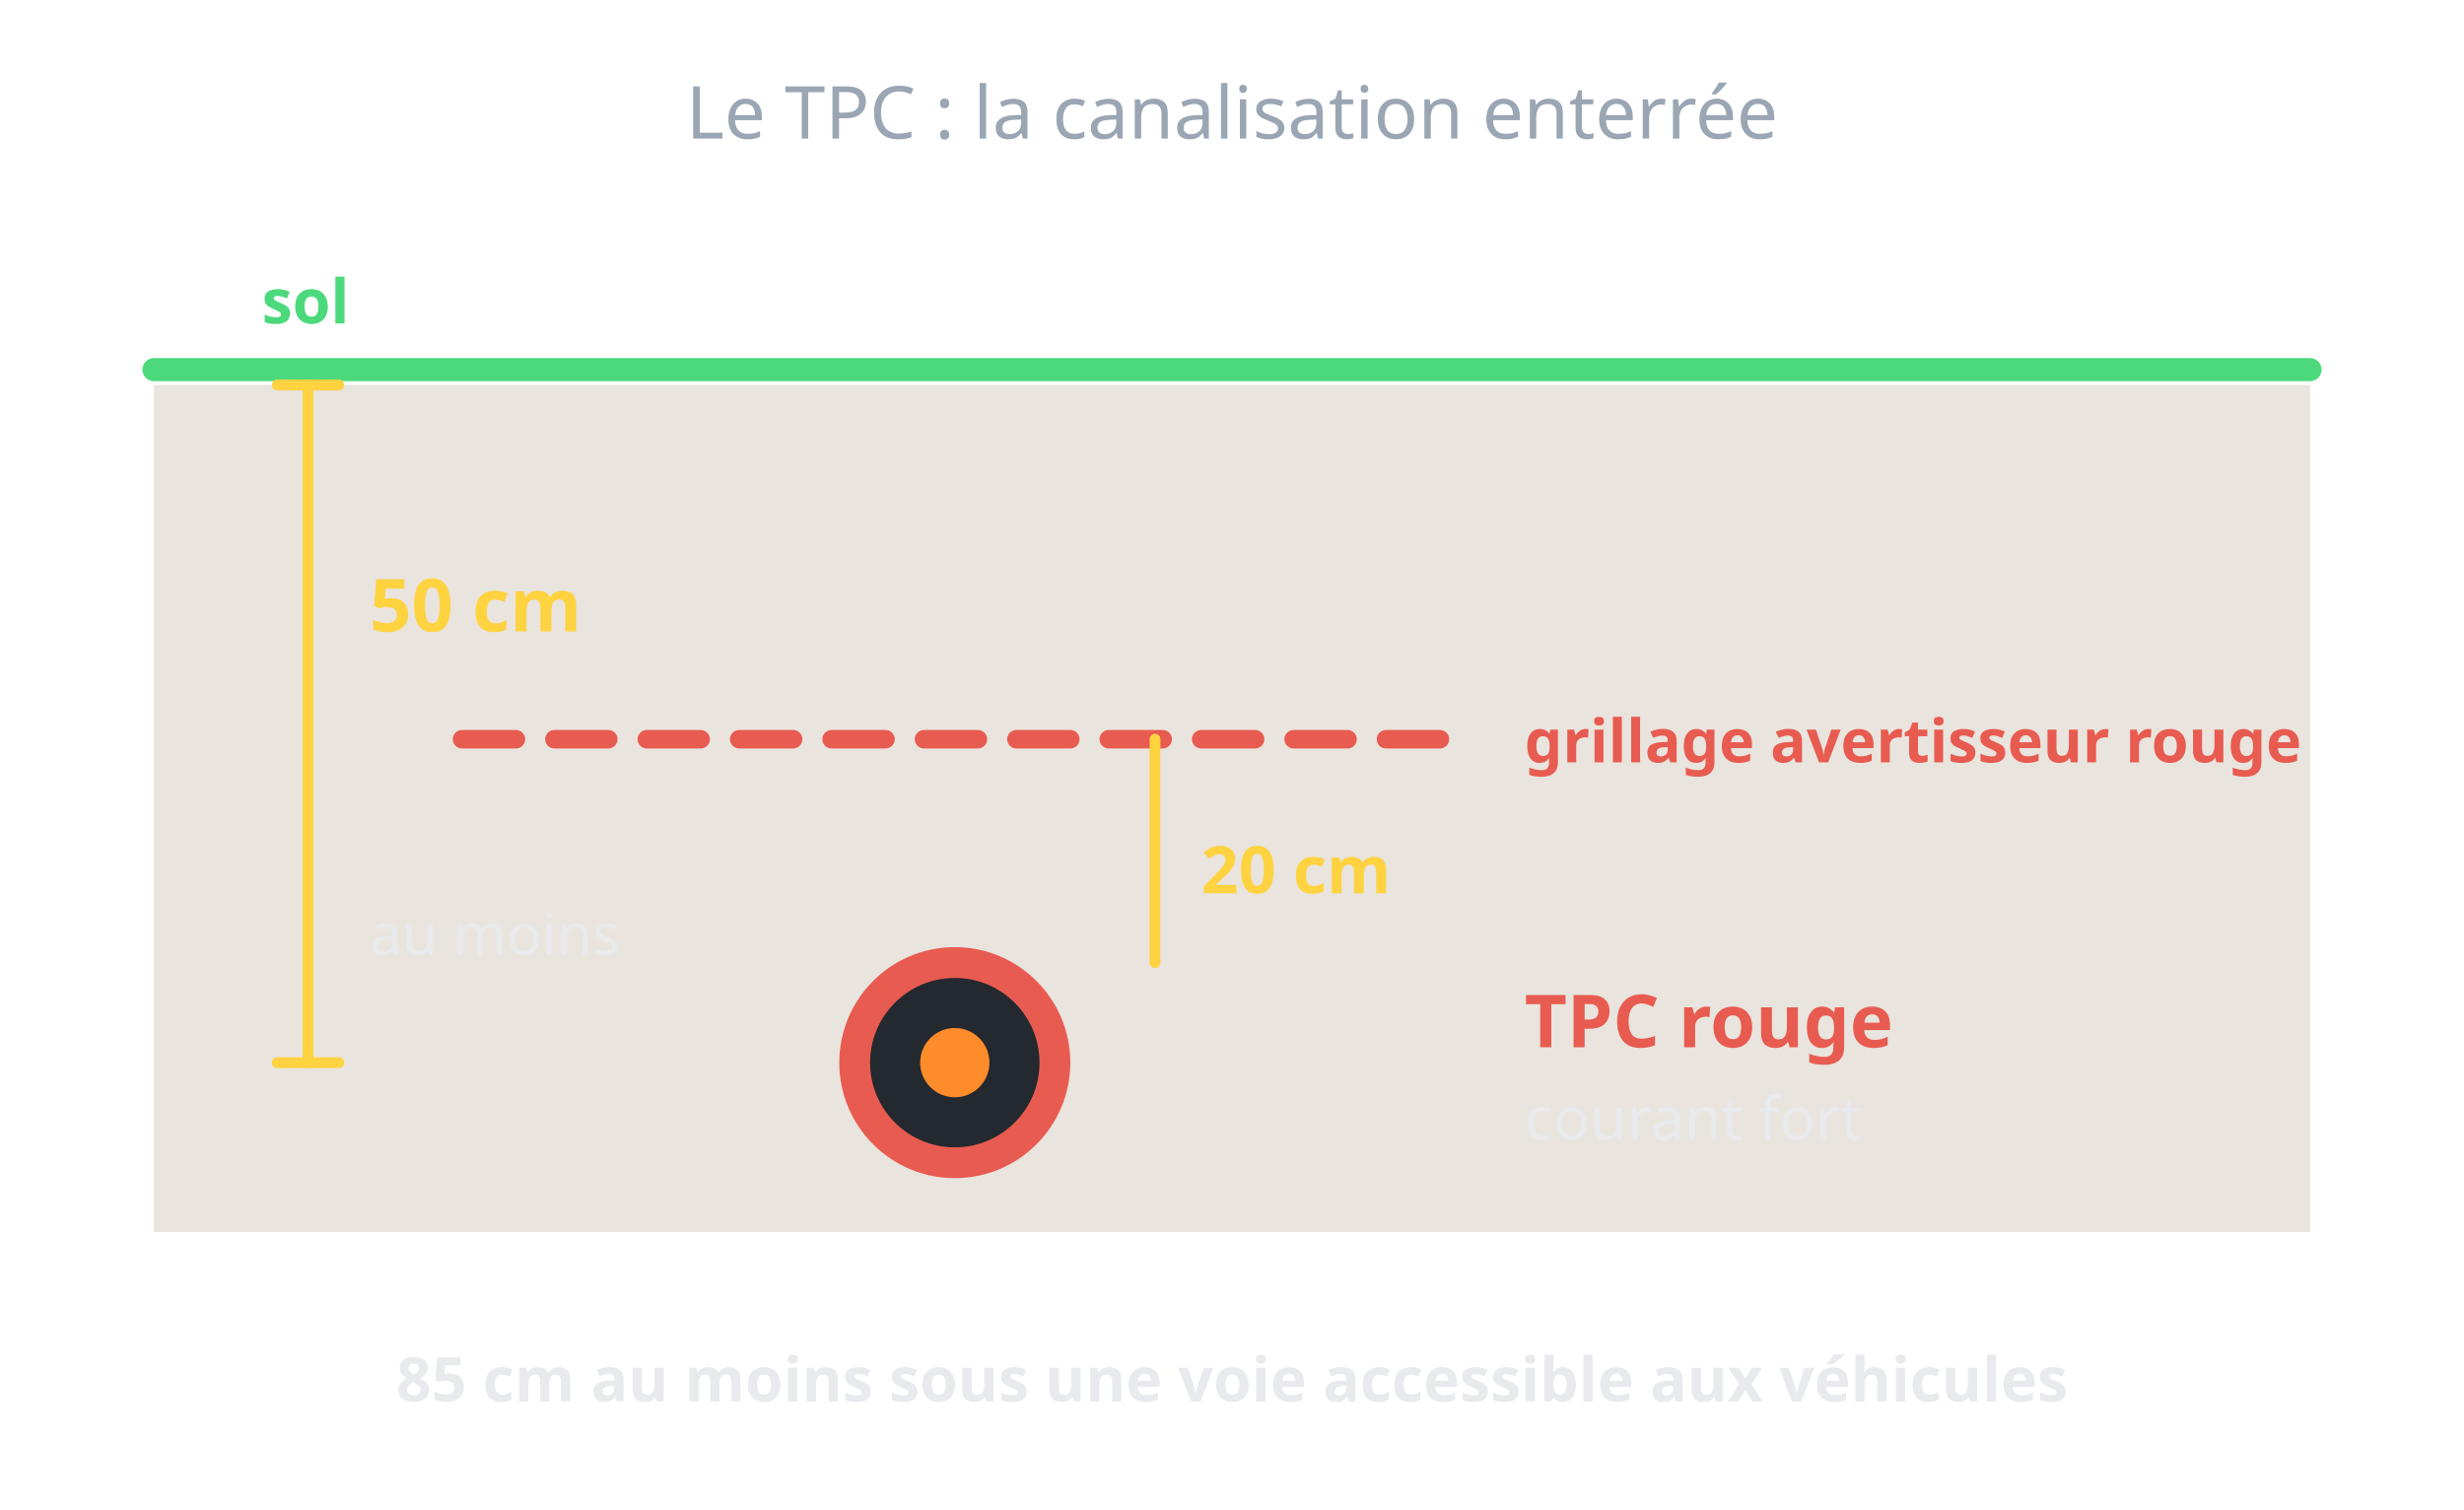
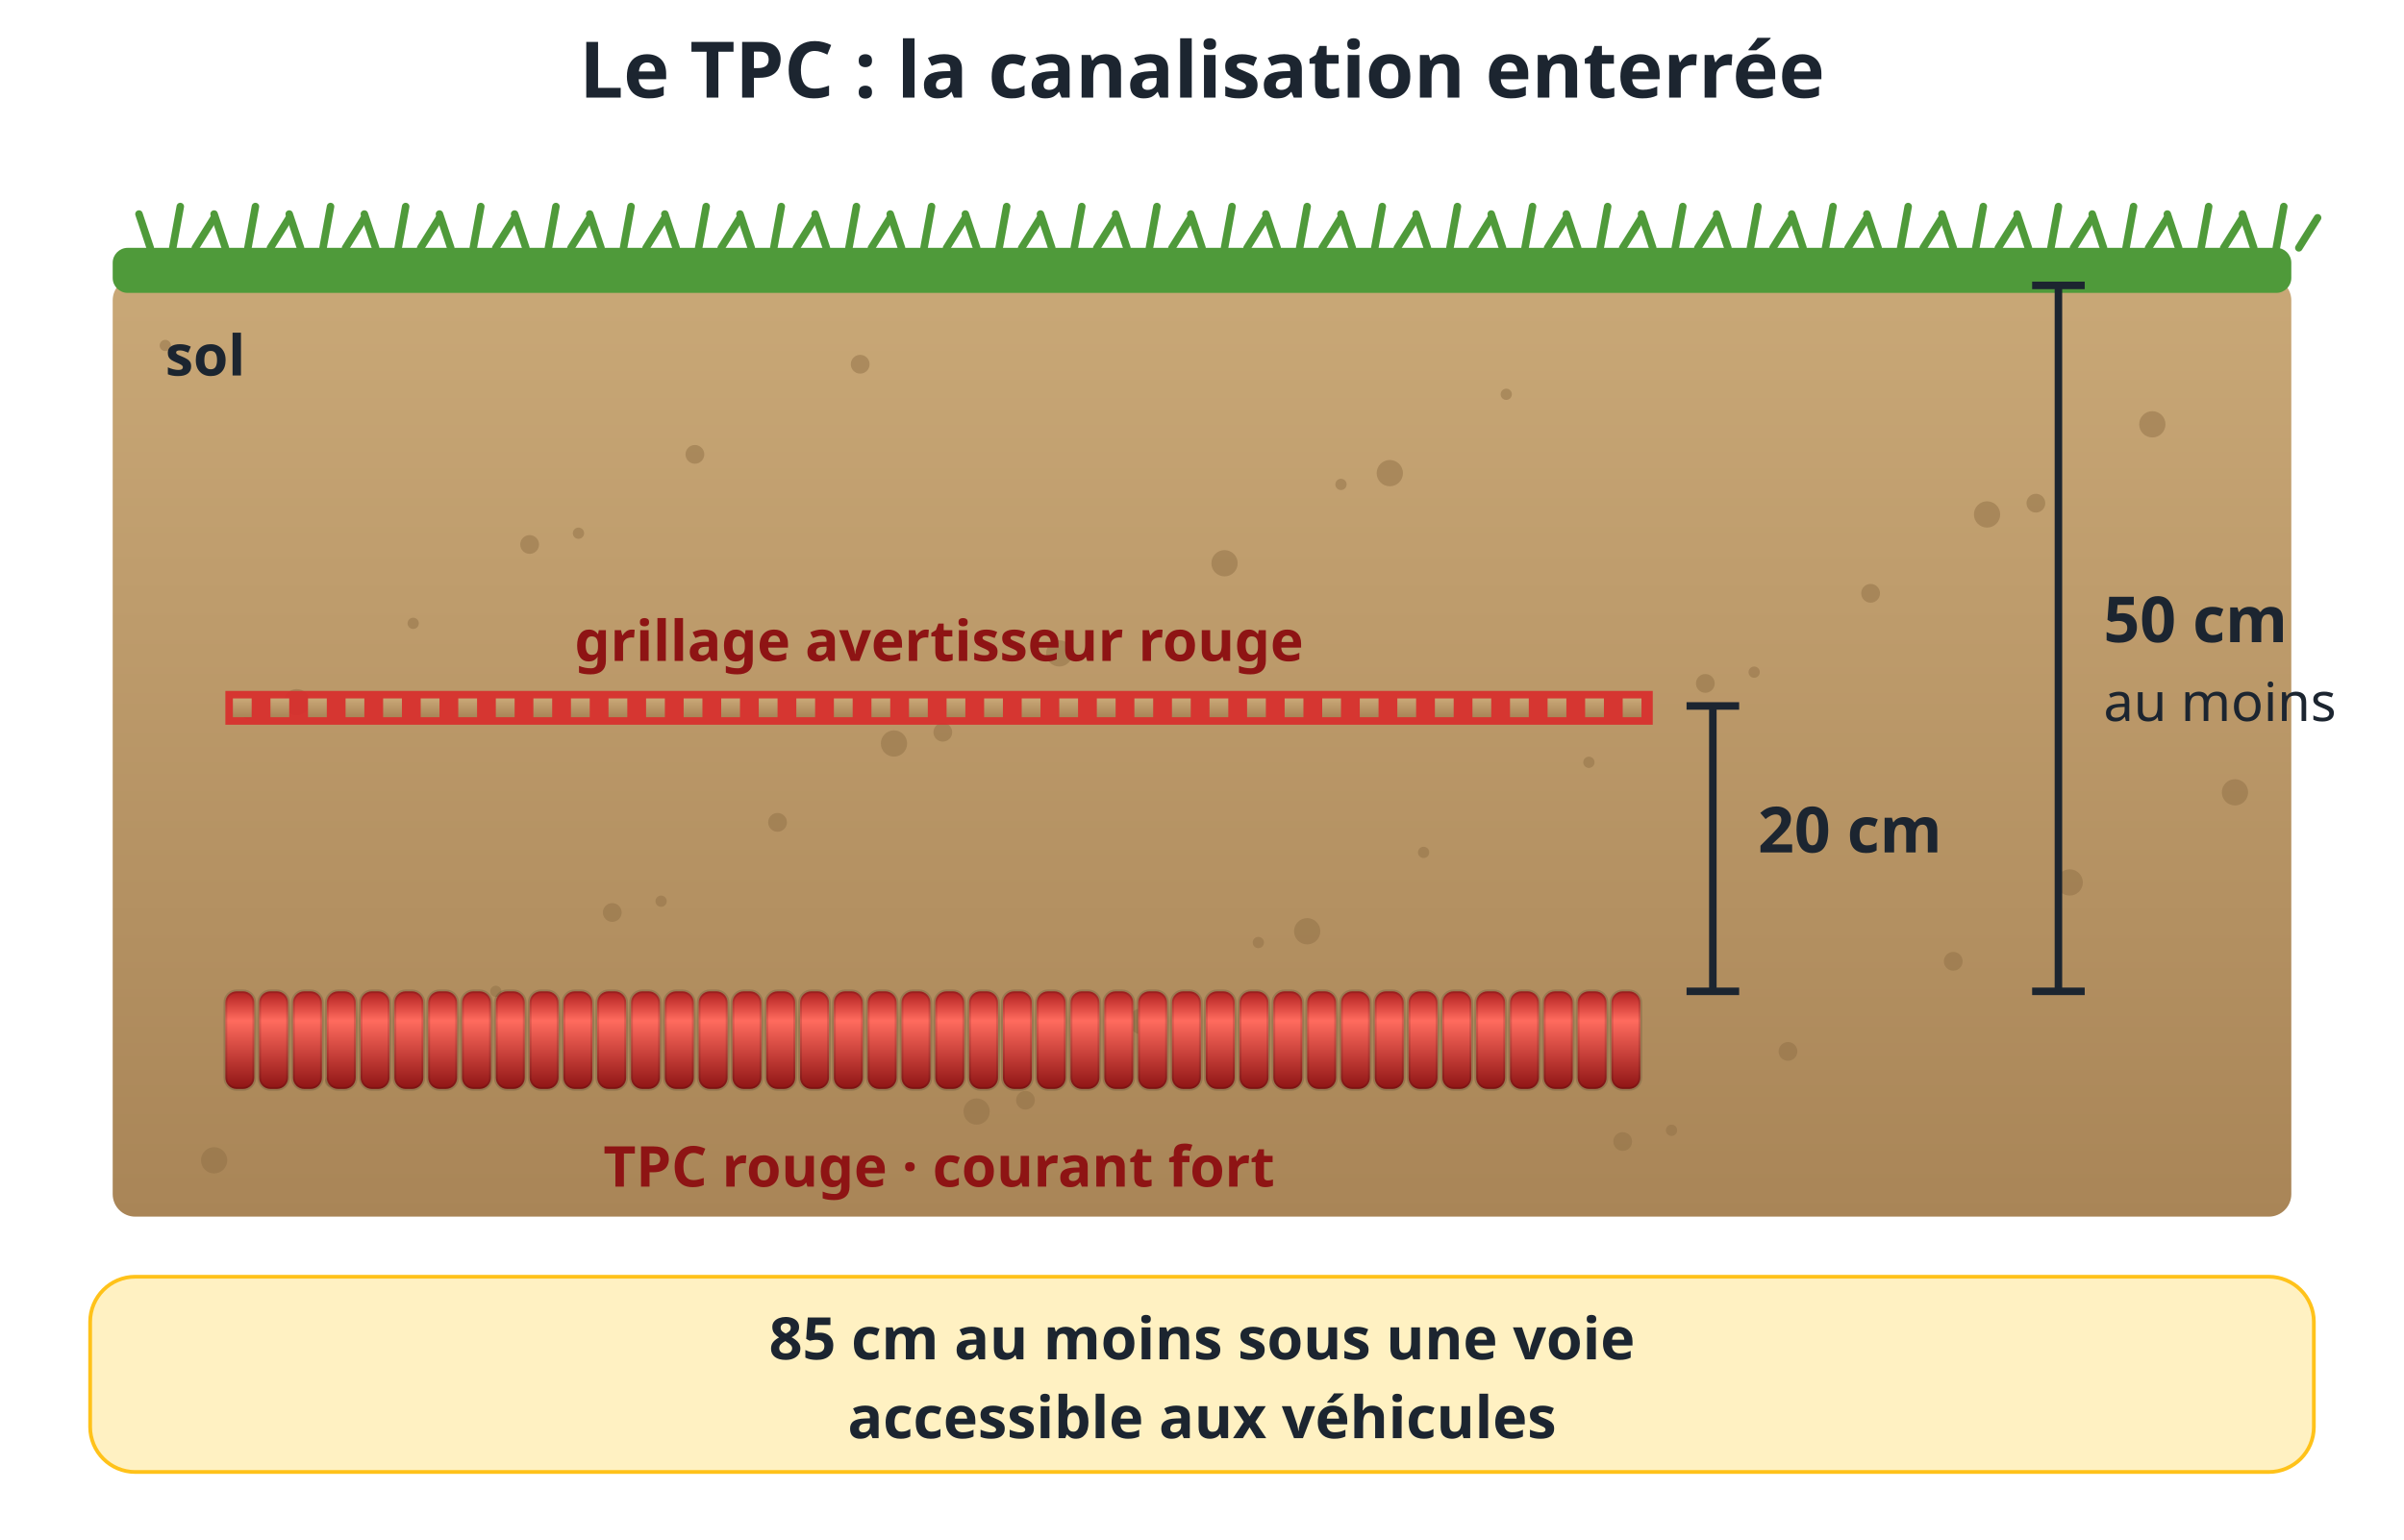
- <svg xmlns="http://www.w3.org/2000/svg" viewBox="0 0 320 196" font-family="'Segoe UI',system-ui,sans-serif" role="img" aria-label="Canalisation enterrée : le conduit TPC rouge est posé à 50 cm de profondeur au moins, 85 cm sous une voie accessible aux véhicules, avec un grillage avertisseur rouge 20 cm au-dessus">
-   <text x="160" y="18" text-anchor="middle" font-size="9.5" fill="#9aa6b3" font-weight="normal">Le TPC : la canalisation enterrée</text>
-   <polyline points="20,48 300,48" fill="none" stroke="#4cd97b" stroke-width="3" stroke-linecap="round" stroke-linejoin="round" />
-   <text x="34" y="42" text-anchor="start" font-size="8" fill="#4cd97b" font-weight="bold">sol</text>
-   <rect x="20" y="50" width="280" height="110" fill="#8a6a44" fill-opacity="0.18" />
-   <polyline points="60,96 190,96" fill="none" stroke="#e85b50" stroke-width="2.4" stroke-linecap="round" stroke-linejoin="round" stroke-dasharray="7 5" />
-   <text x="198" y="99" text-anchor="start" font-size="7.8" fill="#e85b50" font-weight="bold">grillage avertisseur rouge</text>
-   <circle cx="124" cy="138" r="13" fill="#24282f" stroke="#e85b50" stroke-width="4" />
-   <circle cx="124" cy="138" r="4.5" fill="#ff8c2b" />
-   <text x="198" y="136" text-anchor="start" font-size="9.5" fill="#e85b50" font-weight="bold">TPC rouge</text>
-   <text x="198" y="148" text-anchor="start" font-size="7.8" fill="#e8eaed" font-weight="normal">courant fort</text>
-   <polyline points="40,50 40,138" fill="none" stroke="#ffd23f" stroke-width="1.4" stroke-linecap="round" stroke-linejoin="round" />
-   <polyline points="36,50 44,50" fill="none" stroke="#ffd23f" stroke-width="1.4" stroke-linecap="round" stroke-linejoin="round" />
-   <polyline points="36,138 44,138" fill="none" stroke="#ffd23f" stroke-width="1.4" stroke-linecap="round" stroke-linejoin="round" />
-   <text x="48" y="82" text-anchor="start" font-size="9.5" fill="#ffd23f" font-weight="bold">50 cm</text>
-   <text x="48" y="124" text-anchor="start" font-size="7.5" fill="#e8eaed" font-weight="normal">au moins</text>
-   <polyline points="150,96 150,125" fill="none" stroke="#ffd23f" stroke-width="1.4" stroke-linecap="round" stroke-linejoin="round" />
-   <text x="156" y="116" text-anchor="start" font-size="8.5" fill="#ffd23f" font-weight="bold">20 cm</text>
-   <text x="160" y="182" text-anchor="middle" font-size="8" fill="#e8eaed" font-weight="bold">85 cm au moins sous une voie accessible aux véhicules</text>
+ <svg xmlns="http://www.w3.org/2000/svg" viewBox="0 0 640 410" font-family="'Segoe UI',system-ui,sans-serif" role="img" aria-label="Canalisation enterrée : le conduit TPC rouge est posé à 50 cm de profondeur au moins, 85 cm sous une voie accessible aux véhicules, avec un grillage avertisseur rouge 20 cm au-dessus">
+   <defs>
+     <linearGradient id="corps" x1="0" y1="0" x2="1" y2="0">
+       <stop offset="0" stop-color="#eef0f2" />
+       <stop offset=".5" stop-color="#fdfdfd" />
+       <stop offset="1" stop-color="#dfe2e6" />
+     </linearGradient>
+     <linearGradient id="nez" x1="0" y1="0" x2="0" y2="1">
+       <stop offset="0" stop-color="#ffffff" />
+       <stop offset="1" stop-color="#e9ebee" />
+     </linearGradient>
+     <linearGradient id="manette" x1="0" y1="0" x2="0" y2="1">
+       <stop offset="0" stop-color="#4a5058" />
+       <stop offset="1" stop-color="#23272c" />
+     </linearGradient>
+     <radialGradient id="vis" cx=".4" cy=".35" r=".7">
+       <stop offset="0" stop-color="#f1f2f4" />
+       <stop offset="1" stop-color="#8d949c" />
+     </radialGradient>
+     <linearGradient id="cuivreH" x1="0" y1="0" x2="0" y2="1">
+       <stop offset="0" stop-color="#f0b77a" />
+       <stop offset=".5" stop-color="#c9782f" />
+       <stop offset="1" stop-color="#8f4f17" />
+     </linearGradient>
+     <linearGradient id="cuivreV" x1="0" y1="0" x2="1" y2="0">
+       <stop offset="0" stop-color="#8f4f17" />
+       <stop offset=".45" stop-color="#f0b77a" />
+       <stop offset="1" stop-color="#9a5a1f" />
+     </linearGradient>
+     <linearGradient id="acierH" x1="0" y1="0" x2="0" y2="1">
+       <stop offset="0" stop-color="#f4f5f7" />
+       <stop offset=".5" stop-color="#aab1b9" />
+       <stop offset="1" stop-color="#7d858e" />
+     </linearGradient>
+     <linearGradient id="cylH" x1="0" y1="0" x2="0" y2="1">
+       <stop offset="0" stop-color="#d9dde1" />
+       <stop offset=".35" stop-color="#ffffff" />
+       <stop offset="1" stop-color="#c3c8ce" />
+     </linearGradient>
+     <linearGradient id="gaineV" x1="0" y1="0" x2="1" y2="0">
+       <stop offset="0" stop-color="#a81d1d" />
+       <stop offset=".4" stop-color="#ef4a4a" />
+       <stop offset="1" stop-color="#b02020" />
+     </linearGradient>
+     <linearGradient id="chaud" x1="0" y1="0" x2="1" y2="0">
+       <stop offset="0" stop-color="#3a3f46" />
+       <stop offset=".5" stop-color="#e8590c" />
+       <stop offset="1" stop-color="#ff3b1f" />
+     </linearGradient>
+     <linearGradient id="icta" x1="0" y1="0" x2="0" y2="1">
+       <stop offset="0" stop-color="#8d949c" />
+       <stop offset=".3" stop-color="#dfe3e7" />
+       <stop offset="1" stop-color="#6b727a" />
+     </linearGradient>
+     <linearGradient id="tpc" x1="0" y1="0" x2="0" y2="1">
+       <stop offset="0" stop-color="#b02020" />
+       <stop offset=".3" stop-color="#ff6b5e" />
+       <stop offset="1" stop-color="#8e1414" />
+     </linearGradient>
+     <linearGradient id="irl" x1="0" y1="0" x2="0" y2="1">
+       <stop offset="0" stop-color="#aab1b9" />
+       <stop offset=".3" stop-color="#f1f3f5" />
+       <stop offset="1" stop-color="#8d949c" />
+     </linearGradient>
+     <linearGradient id="terre" x1="0" y1="0" x2="0" y2="1">
+       <stop offset="0" stop-color="#c9a877" />
+       <stop offset="1" stop-color="#a98557" />
+     </linearGradient>
+     <pattern id="vj" width="16" height="16" patternUnits="userSpaceOnUse" patternTransform="rotate(35)">
+       <rect width="16" height="16" fill="#2e9e4f" />
+       <rect width="7" height="16" fill="#f2d21a" />
+     </pattern>
+     <filter id="ombre" x="-15%" y="-15%" width="130%" height="140%">
+       <feDropShadow dx="0" dy="4" stdDeviation="4" flood-color="#1b2430" flood-opacity=".25" />
+     </filter>
+     <g id="borne">
+       <rect x="-12" y="-12" width="24" height="24" rx="4" fill="#2b3036" />
+       <circle r="8" fill="url(#vis)" />
+       <rect x="-6" y="-1.2" width="12" height="2.4" rx="1" fill="#5a616a" transform="rotate(-25)" />
+     </g>
+   </defs>
+   <text x="320.0" y="26" text-anchor="middle" font-size="20.8" font-weight="800" fill="#1c2530">Le TPC : la canalisation enterrée</text>
+   <rect x="30" y="74" width="580" height="250" rx="6" fill="url(#terre)" />
+   <rect x="30" y="66" width="580" height="12" rx="4" fill="#4f9a3a" />
+   <path d="M40 66 l-3 -9 M46 66 l2 -11 M52 66 l5 -8" stroke="#4f9a3a" stroke-width="2" stroke-linecap="round" />
+   <path d="M60 66 l-3 -9 M66 66 l2 -11 M72 66 l5 -8" stroke="#4f9a3a" stroke-width="2" stroke-linecap="round" />
+   <path d="M80 66 l-3 -9 M86 66 l2 -11 M92 66 l5 -8" stroke="#4f9a3a" stroke-width="2" stroke-linecap="round" />
+   <path d="M100 66 l-3 -9 M106 66 l2 -11 M112 66 l5 -8" stroke="#4f9a3a" stroke-width="2" stroke-linecap="round" />
+   <path d="M120 66 l-3 -9 M126 66 l2 -11 M132 66 l5 -8" stroke="#4f9a3a" stroke-width="2" stroke-linecap="round" />
+   <path d="M140 66 l-3 -9 M146 66 l2 -11 M152 66 l5 -8" stroke="#4f9a3a" stroke-width="2" stroke-linecap="round" />
+   <path d="M160 66 l-3 -9 M166 66 l2 -11 M172 66 l5 -8" stroke="#4f9a3a" stroke-width="2" stroke-linecap="round" />
+   <path d="M180 66 l-3 -9 M186 66 l2 -11 M192 66 l5 -8" stroke="#4f9a3a" stroke-width="2" stroke-linecap="round" />
+   <path d="M200 66 l-3 -9 M206 66 l2 -11 M212 66 l5 -8" stroke="#4f9a3a" stroke-width="2" stroke-linecap="round" />
+   <path d="M220 66 l-3 -9 M226 66 l2 -11 M232 66 l5 -8" stroke="#4f9a3a" stroke-width="2" stroke-linecap="round" />
+   <path d="M240 66 l-3 -9 M246 66 l2 -11 M252 66 l5 -8" stroke="#4f9a3a" stroke-width="2" stroke-linecap="round" />
+   <path d="M260 66 l-3 -9 M266 66 l2 -11 M272 66 l5 -8" stroke="#4f9a3a" stroke-width="2" stroke-linecap="round" />
+   <path d="M280 66 l-3 -9 M286 66 l2 -11 M292 66 l5 -8" stroke="#4f9a3a" stroke-width="2" stroke-linecap="round" />
+   <path d="M300 66 l-3 -9 M306 66 l2 -11 M312 66 l5 -8" stroke="#4f9a3a" stroke-width="2" stroke-linecap="round" />
+   <path d="M320 66 l-3 -9 M326 66 l2 -11 M332 66 l5 -8" stroke="#4f9a3a" stroke-width="2" stroke-linecap="round" />
+   <path d="M340 66 l-3 -9 M346 66 l2 -11 M352 66 l5 -8" stroke="#4f9a3a" stroke-width="2" stroke-linecap="round" />
+   <path d="M360 66 l-3 -9 M366 66 l2 -11 M372 66 l5 -8" stroke="#4f9a3a" stroke-width="2" stroke-linecap="round" />
+   <path d="M380 66 l-3 -9 M386 66 l2 -11 M392 66 l5 -8" stroke="#4f9a3a" stroke-width="2" stroke-linecap="round" />
+   <path d="M400 66 l-3 -9 M406 66 l2 -11 M412 66 l5 -8" stroke="#4f9a3a" stroke-width="2" stroke-linecap="round" />
+   <path d="M420 66 l-3 -9 M426 66 l2 -11 M432 66 l5 -8" stroke="#4f9a3a" stroke-width="2" stroke-linecap="round" />
+   <path d="M440 66 l-3 -9 M446 66 l2 -11 M452 66 l5 -8" stroke="#4f9a3a" stroke-width="2" stroke-linecap="round" />
+   <path d="M460 66 l-3 -9 M466 66 l2 -11 M472 66 l5 -8" stroke="#4f9a3a" stroke-width="2" stroke-linecap="round" />
+   <path d="M480 66 l-3 -9 M486 66 l2 -11 M492 66 l5 -8" stroke="#4f9a3a" stroke-width="2" stroke-linecap="round" />
+   <path d="M500 66 l-3 -9 M506 66 l2 -11 M512 66 l5 -8" stroke="#4f9a3a" stroke-width="2" stroke-linecap="round" />
+   <path d="M520 66 l-3 -9 M526 66 l2 -11 M532 66 l5 -8" stroke="#4f9a3a" stroke-width="2" stroke-linecap="round" />
+   <path d="M540 66 l-3 -9 M546 66 l2 -11 M552 66 l5 -8" stroke="#4f9a3a" stroke-width="2" stroke-linecap="round" />
+   <path d="M560 66 l-3 -9 M566 66 l2 -11 M572 66 l5 -8" stroke="#4f9a3a" stroke-width="2" stroke-linecap="round" />
+   <path d="M580 66 l-3 -9 M586 66 l2 -11 M592 66 l5 -8" stroke="#4f9a3a" stroke-width="2" stroke-linecap="round" />
+   <path d="M600 66 l-3 -9 M606 66 l2 -11 M612 66 l5 -8" stroke="#4f9a3a" stroke-width="2" stroke-linecap="round" />
+   <circle cx="44" cy="92" r="1.5" fill="#8f6f45" opacity=".5" />
+   <circle cx="141" cy="145" r="2.5" fill="#8f6f45" opacity=".5" />
+   <circle cx="238" cy="198" r="3.5" fill="#8f6f45" opacity=".5" />
+   <circle cx="335" cy="251" r="1.5" fill="#8f6f45" opacity=".5" />
+   <circle cx="432" cy="304" r="2.5" fill="#8f6f45" opacity=".5" />
+   <circle cx="529" cy="137" r="3.5" fill="#8f6f45" opacity=".5" />
+   <circle cx="66" cy="190" r="1.5" fill="#8f6f45" opacity=".5" />
+   <circle cx="163" cy="243" r="2.5" fill="#8f6f45" opacity=".5" />
+   <circle cx="260" cy="296" r="3.5" fill="#8f6f45" opacity=".5" />
+   <circle cx="357" cy="129" r="1.5" fill="#8f6f45" opacity=".5" />
+   <circle cx="454" cy="182" r="2.5" fill="#8f6f45" opacity=".5" />
+   <circle cx="551" cy="235" r="3.5" fill="#8f6f45" opacity=".5" />
+   <circle cx="88" cy="288" r="1.5" fill="#8f6f45" opacity=".5" />
+   <circle cx="185" cy="121" r="2.5" fill="#8f6f45" opacity=".5" />
+   <circle cx="282" cy="174" r="3.5" fill="#8f6f45" opacity=".5" />
+   <circle cx="379" cy="227" r="1.5" fill="#8f6f45" opacity=".5" />
+   <circle cx="476" cy="280" r="2.5" fill="#8f6f45" opacity=".5" />
+   <circle cx="573" cy="113" r="3.5" fill="#8f6f45" opacity=".5" />
+   <circle cx="110" cy="166" r="1.5" fill="#8f6f45" opacity=".5" />
+   <circle cx="207" cy="219" r="2.5" fill="#8f6f45" opacity=".5" />
+   <circle cx="304" cy="272" r="3.5" fill="#8f6f45" opacity=".5" />
+   <circle cx="401" cy="105" r="1.5" fill="#8f6f45" opacity=".5" />
+   <circle cx="498" cy="158" r="2.5" fill="#8f6f45" opacity=".5" />
+   <circle cx="595" cy="211" r="3.5" fill="#8f6f45" opacity=".5" />
+   <circle cx="132" cy="264" r="1.5" fill="#8f6f45" opacity=".5" />
+   <circle cx="229" cy="97" r="2.5" fill="#8f6f45" opacity=".5" />
+   <circle cx="326" cy="150" r="3.5" fill="#8f6f45" opacity=".5" />
+   <circle cx="423" cy="203" r="1.5" fill="#8f6f45" opacity=".5" />
+   <circle cx="520" cy="256" r="2.5" fill="#8f6f45" opacity=".5" />
+   <circle cx="57" cy="309" r="3.5" fill="#8f6f45" opacity=".5" />
+   <circle cx="154" cy="142" r="1.5" fill="#8f6f45" opacity=".5" />
+   <circle cx="251" cy="195" r="2.5" fill="#8f6f45" opacity=".5" />
+   <circle cx="348" cy="248" r="3.5" fill="#8f6f45" opacity=".5" />
+   <circle cx="445" cy="301" r="1.5" fill="#8f6f45" opacity=".5" />
+   <circle cx="542" cy="134" r="2.5" fill="#8f6f45" opacity=".5" />
+   <circle cx="79" cy="187" r="3.5" fill="#8f6f45" opacity=".5" />
+   <circle cx="176" cy="240" r="1.5" fill="#8f6f45" opacity=".5" />
+   <circle cx="273" cy="293" r="2.5" fill="#8f6f45" opacity=".5" />
+   <circle cx="370" cy="126" r="3.5" fill="#8f6f45" opacity=".5" />
+   <circle cx="467" cy="179" r="1.5" fill="#8f6f45" opacity=".5" />
+   <rect x="60" y="184" width="380" height="9" fill="#d92b2b" opacity=".9" />
+   <rect x="62" y="186" width="5" height="5" fill="url(#terre)" />
+   <rect x="72" y="186" width="5" height="5" fill="url(#terre)" />
+   <rect x="82" y="186" width="5" height="5" fill="url(#terre)" />
+   <rect x="92" y="186" width="5" height="5" fill="url(#terre)" />
+   <rect x="102" y="186" width="5" height="5" fill="url(#terre)" />
+   <rect x="112" y="186" width="5" height="5" fill="url(#terre)" />
+   <rect x="122" y="186" width="5" height="5" fill="url(#terre)" />
+   <rect x="132" y="186" width="5" height="5" fill="url(#terre)" />
+   <rect x="142" y="186" width="5" height="5" fill="url(#terre)" />
+   <rect x="152" y="186" width="5" height="5" fill="url(#terre)" />
+   <rect x="162" y="186" width="5" height="5" fill="url(#terre)" />
+   <rect x="172" y="186" width="5" height="5" fill="url(#terre)" />
+   <rect x="182" y="186" width="5" height="5" fill="url(#terre)" />
+   <rect x="192" y="186" width="5" height="5" fill="url(#terre)" />
+   <rect x="202" y="186" width="5" height="5" fill="url(#terre)" />
+   <rect x="212" y="186" width="5" height="5" fill="url(#terre)" />
+   <rect x="222" y="186" width="5" height="5" fill="url(#terre)" />
+   <rect x="232" y="186" width="5" height="5" fill="url(#terre)" />
+   <rect x="242" y="186" width="5" height="5" fill="url(#terre)" />
+   <rect x="252" y="186" width="5" height="5" fill="url(#terre)" />
+   <rect x="262" y="186" width="5" height="5" fill="url(#terre)" />
+   <rect x="272" y="186" width="5" height="5" fill="url(#terre)" />
+   <rect x="282" y="186" width="5" height="5" fill="url(#terre)" />
+   <rect x="292" y="186" width="5" height="5" fill="url(#terre)" />
+   <rect x="302" y="186" width="5" height="5" fill="url(#terre)" />
+   <rect x="312" y="186" width="5" height="5" fill="url(#terre)" />
+   <rect x="322" y="186" width="5" height="5" fill="url(#terre)" />
+   <rect x="332" y="186" width="5" height="5" fill="url(#terre)" />
+   <rect x="342" y="186" width="5" height="5" fill="url(#terre)" />
+   <rect x="352" y="186" width="5" height="5" fill="url(#terre)" />
+   <rect x="362" y="186" width="5" height="5" fill="url(#terre)" />
+   <rect x="372" y="186" width="5" height="5" fill="url(#terre)" />
+   <rect x="382" y="186" width="5" height="5" fill="url(#terre)" />
+   <rect x="392" y="186" width="5" height="5" fill="url(#terre)" />
+   <rect x="402" y="186" width="5" height="5" fill="url(#terre)" />
+   <rect x="412" y="186" width="5" height="5" fill="url(#terre)" />
+   <rect x="422" y="186" width="5" height="5" fill="url(#terre)" />
+   <rect x="432" y="186" width="5" height="5" fill="url(#terre)" />
+   <rect x="60" y="264.0" width="7.7" height="26" rx="3" fill="url(#tpc)" stroke="#00000022" />
+   <rect x="69" y="264.0" width="7.7" height="26" rx="3" fill="url(#tpc)" stroke="#00000022" />
+   <rect x="78" y="264.0" width="7.7" height="26" rx="3" fill="url(#tpc)" stroke="#00000022" />
+   <rect x="87" y="264.0" width="7.7" height="26" rx="3" fill="url(#tpc)" stroke="#00000022" />
+   <rect x="96" y="264.0" width="7.7" height="26" rx="3" fill="url(#tpc)" stroke="#00000022" />
+   <rect x="105" y="264.0" width="7.7" height="26" rx="3" fill="url(#tpc)" stroke="#00000022" />
+   <rect x="114" y="264.0" width="7.7" height="26" rx="3" fill="url(#tpc)" stroke="#00000022" />
+   <rect x="123" y="264.0" width="7.7" height="26" rx="3" fill="url(#tpc)" stroke="#00000022" />
+   <rect x="132" y="264.0" width="7.7" height="26" rx="3" fill="url(#tpc)" stroke="#00000022" />
+   <rect x="141" y="264.0" width="7.7" height="26" rx="3" fill="url(#tpc)" stroke="#00000022" />
+   <rect x="150" y="264.0" width="7.7" height="26" rx="3" fill="url(#tpc)" stroke="#00000022" />
+   <rect x="159" y="264.0" width="7.7" height="26" rx="3" fill="url(#tpc)" stroke="#00000022" />
+   <rect x="168" y="264.0" width="7.7" height="26" rx="3" fill="url(#tpc)" stroke="#00000022" />
+   <rect x="177" y="264.0" width="7.7" height="26" rx="3" fill="url(#tpc)" stroke="#00000022" />
+   <rect x="186" y="264.0" width="7.7" height="26" rx="3" fill="url(#tpc)" stroke="#00000022" />
+   <rect x="195" y="264.0" width="7.7" height="26" rx="3" fill="url(#tpc)" stroke="#00000022" />
+   <rect x="204" y="264.0" width="7.7" height="26" rx="3" fill="url(#tpc)" stroke="#00000022" />
+   <rect x="213" y="264.0" width="7.7" height="26" rx="3" fill="url(#tpc)" stroke="#00000022" />
+   <rect x="222" y="264.0" width="7.7" height="26" rx="3" fill="url(#tpc)" stroke="#00000022" />
+   <rect x="231" y="264.0" width="7.7" height="26" rx="3" fill="url(#tpc)" stroke="#00000022" />
+   <rect x="240" y="264.0" width="7.7" height="26" rx="3" fill="url(#tpc)" stroke="#00000022" />
+   <rect x="249" y="264.0" width="7.7" height="26" rx="3" fill="url(#tpc)" stroke="#00000022" />
+   <rect x="258" y="264.0" width="7.7" height="26" rx="3" fill="url(#tpc)" stroke="#00000022" />
+   <rect x="267" y="264.0" width="7.7" height="26" rx="3" fill="url(#tpc)" stroke="#00000022" />
+   <rect x="276" y="264.0" width="7.7" height="26" rx="3" fill="url(#tpc)" stroke="#00000022" />
+   <rect x="285" y="264.0" width="7.7" height="26" rx="3" fill="url(#tpc)" stroke="#00000022" />
+   <rect x="294" y="264.0" width="7.7" height="26" rx="3" fill="url(#tpc)" stroke="#00000022" />
+   <rect x="303" y="264.0" width="7.7" height="26" rx="3" fill="url(#tpc)" stroke="#00000022" />
+   <rect x="312" y="264.0" width="7.7" height="26" rx="3" fill="url(#tpc)" stroke="#00000022" />
+   <rect x="321" y="264.0" width="7.7" height="26" rx="3" fill="url(#tpc)" stroke="#00000022" />
+   <rect x="330" y="264.0" width="7.7" height="26" rx="3" fill="url(#tpc)" stroke="#00000022" />
+   <rect x="339" y="264.0" width="7.7" height="26" rx="3" fill="url(#tpc)" stroke="#00000022" />
+   <rect x="348" y="264.0" width="7.7" height="26" rx="3" fill="url(#tpc)" stroke="#00000022" />
+   <rect x="357" y="264.0" width="7.7" height="26" rx="3" fill="url(#tpc)" stroke="#00000022" />
+   <rect x="366" y="264.0" width="7.7" height="26" rx="3" fill="url(#tpc)" stroke="#00000022" />
+   <rect x="375" y="264.0" width="7.7" height="26" rx="3" fill="url(#tpc)" stroke="#00000022" />
+   <rect x="384" y="264.0" width="7.7" height="26" rx="3" fill="url(#tpc)" stroke="#00000022" />
+   <rect x="393" y="264.0" width="7.7" height="26" rx="3" fill="url(#tpc)" stroke="#00000022" />
+   <rect x="402" y="264.0" width="7.7" height="26" rx="3" fill="url(#tpc)" stroke="#00000022" />
+   <rect x="411" y="264.0" width="7.7" height="26" rx="3" fill="url(#tpc)" stroke="#00000022" />
+   <rect x="420" y="264.0" width="7.7" height="26" rx="3" fill="url(#tpc)" stroke="#00000022" />
+   <rect x="429" y="264.0" width="7.7" height="26" rx="3" fill="url(#tpc)" stroke="#00000022" />
+   <text x="250" y="176" text-anchor="middle" font-size="15.0" font-weight="800" fill="#8e1414">grillage avertisseur rouge</text>
+   <text x="250" y="316" text-anchor="middle" font-size="15.0" font-weight="800" fill="#8e1414">TPC rouge · courant fort</text>
+   <text x="44" y="100" text-anchor="start" font-size="15.0" font-weight="800" fill="#1c2530">sol</text>
+   <path d="M548 76 V264" stroke="#1c2530" stroke-width="2" />
+   <path d="M541 76 h14 M541 264 h14" stroke="#1c2530" stroke-width="2" />
+   <text x="560" y="171.0" text-anchor="start" font-size="16.9" font-weight="800" fill="#1c2530">50 cm</text>
+   <text x="560" y="192.0" text-anchor="start" font-size="14.3" font-weight="500" fill="#1c2530">au moins</text>
+   <path d="M456 188 V264" stroke="#1c2530" stroke-width="2" />
+   <path d="M449 188 h14 M449 264 h14" stroke="#1c2530" stroke-width="2" />
+   <text x="468" y="227.0" text-anchor="start" font-size="16.9" font-weight="800" fill="#1c2530">20 cm</text>
+   <rect x="24" y="340" width="592" height="52" rx="12" fill="#fff1c2" stroke="#ffc21a" />
+   <text x="320" y="362" text-anchor="middle" font-size="15.6" font-weight="800" fill="#1c2530">85 cm au moins sous une voie</text>
+   <text x="320" y="383" text-anchor="middle" font-size="15.6" font-weight="800" fill="#1c2530">accessible aux véhicules</text>
</svg>
